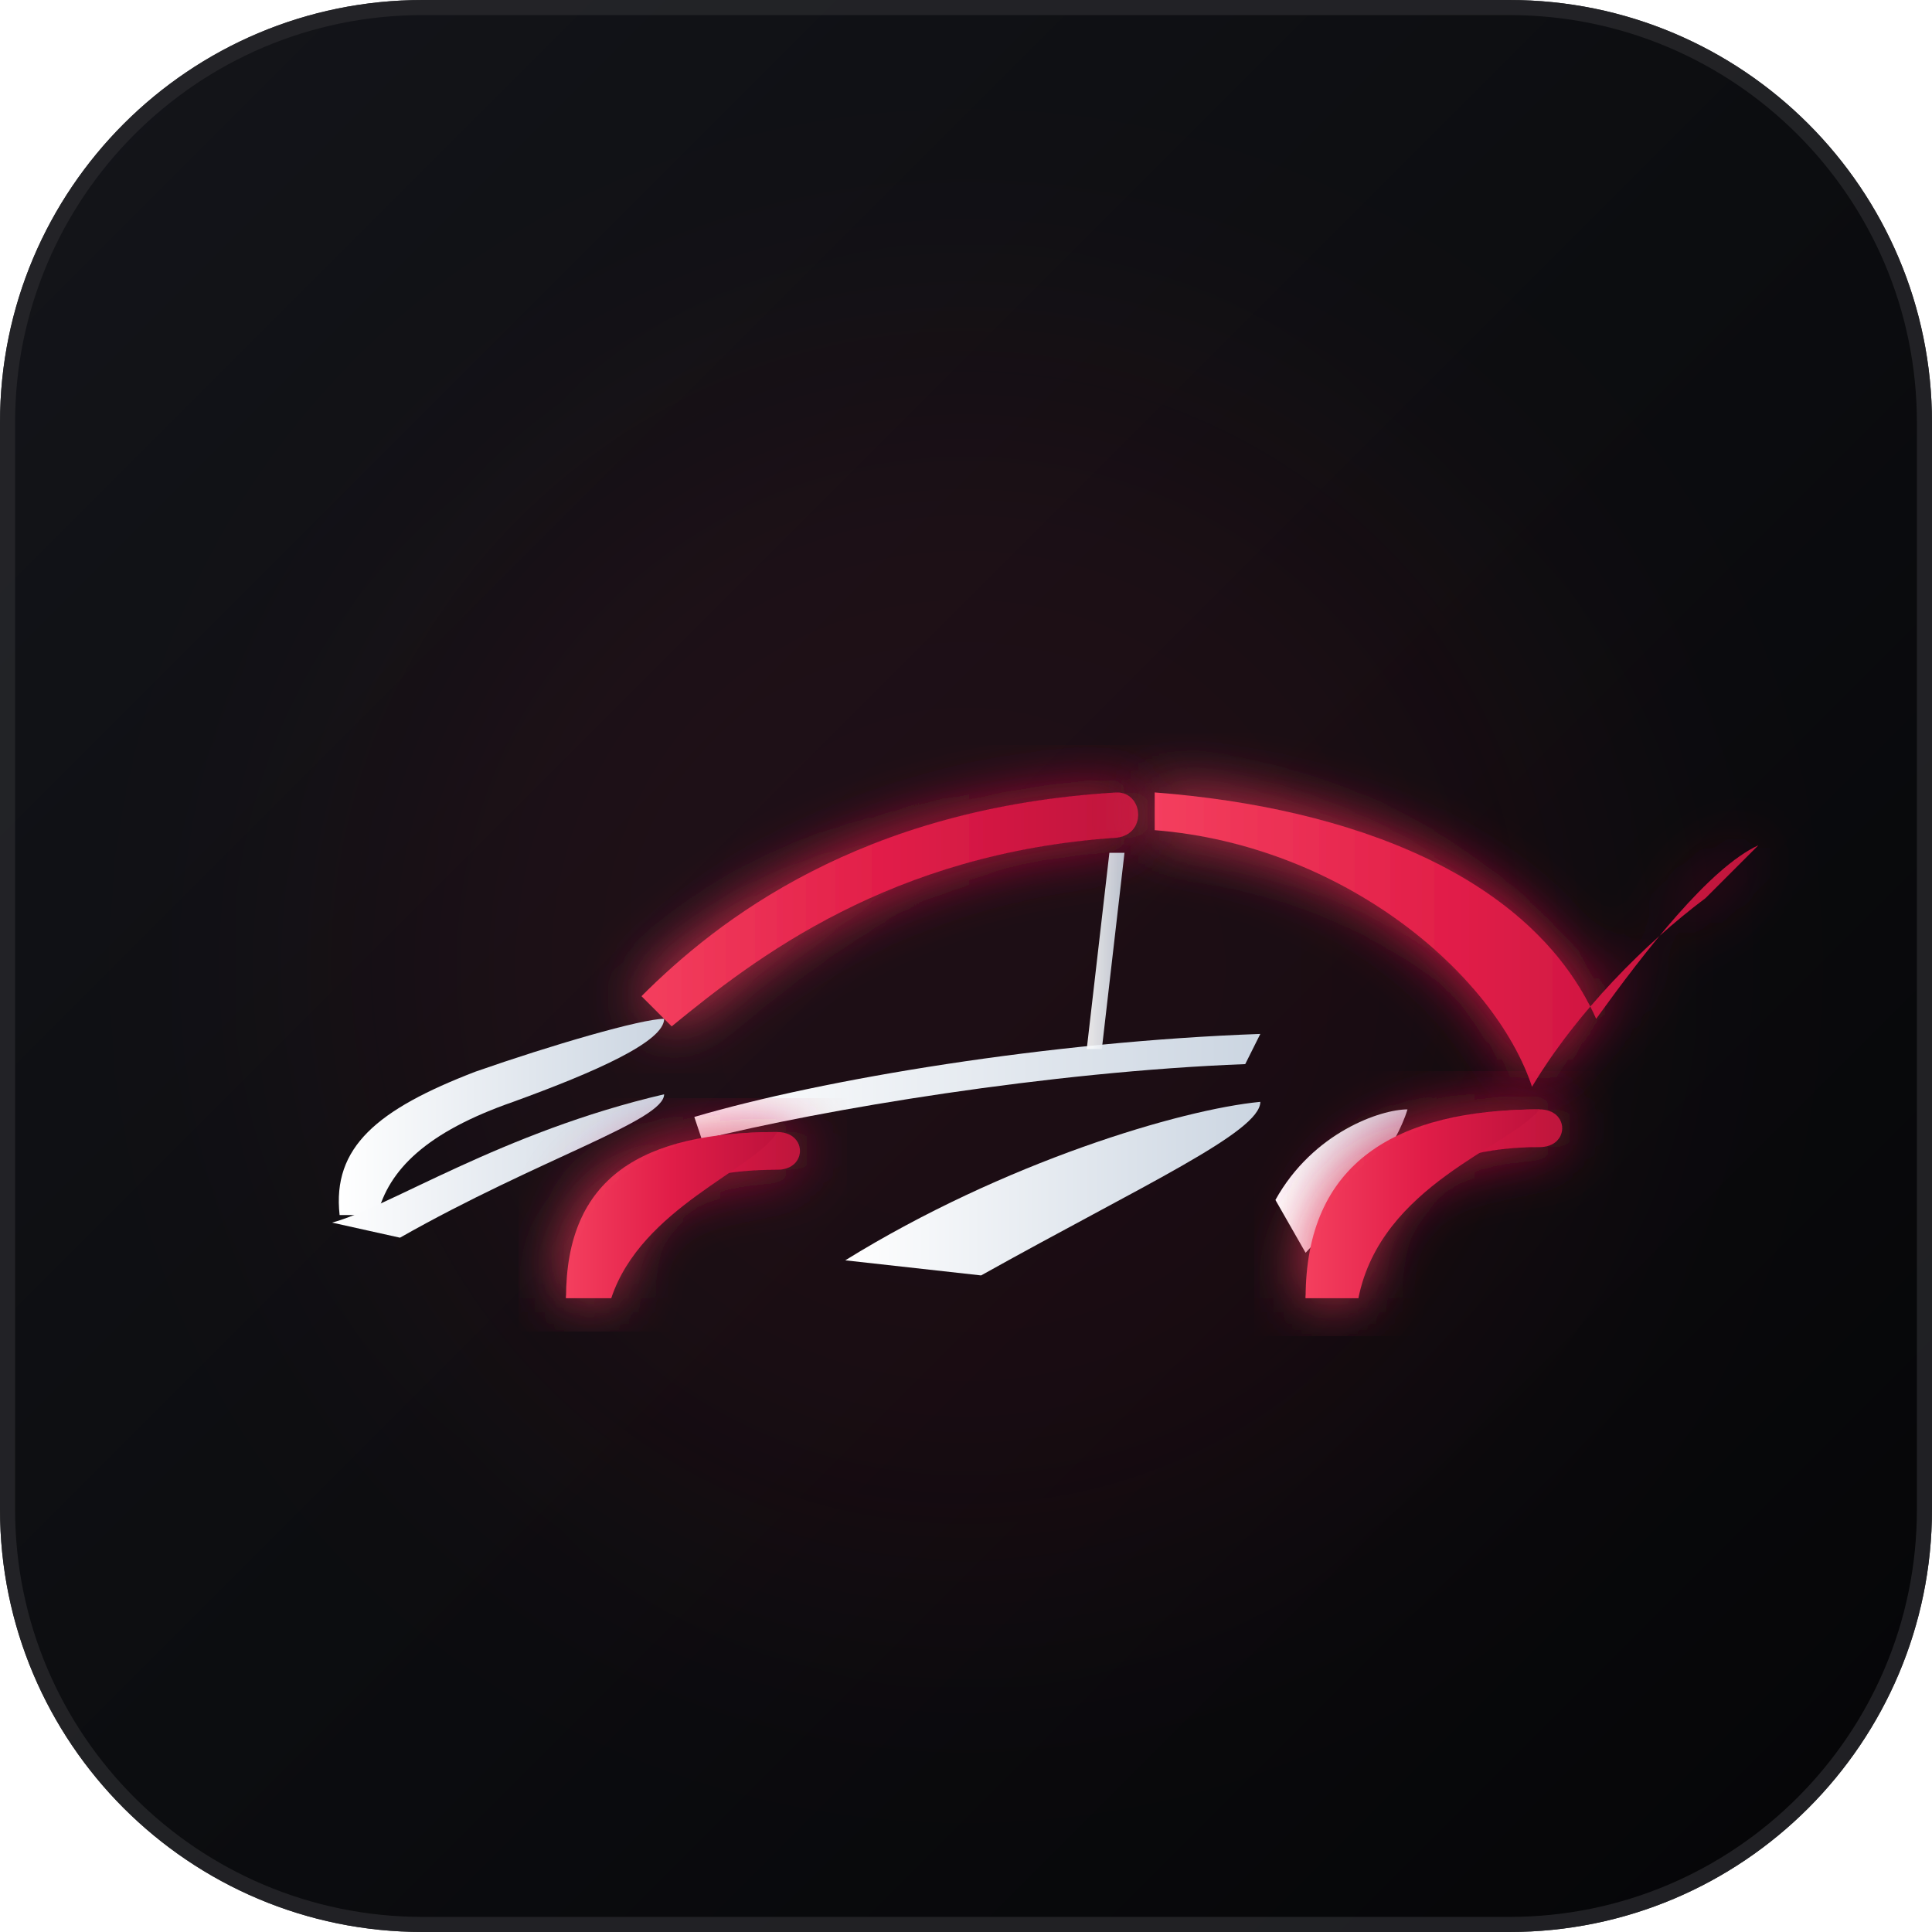
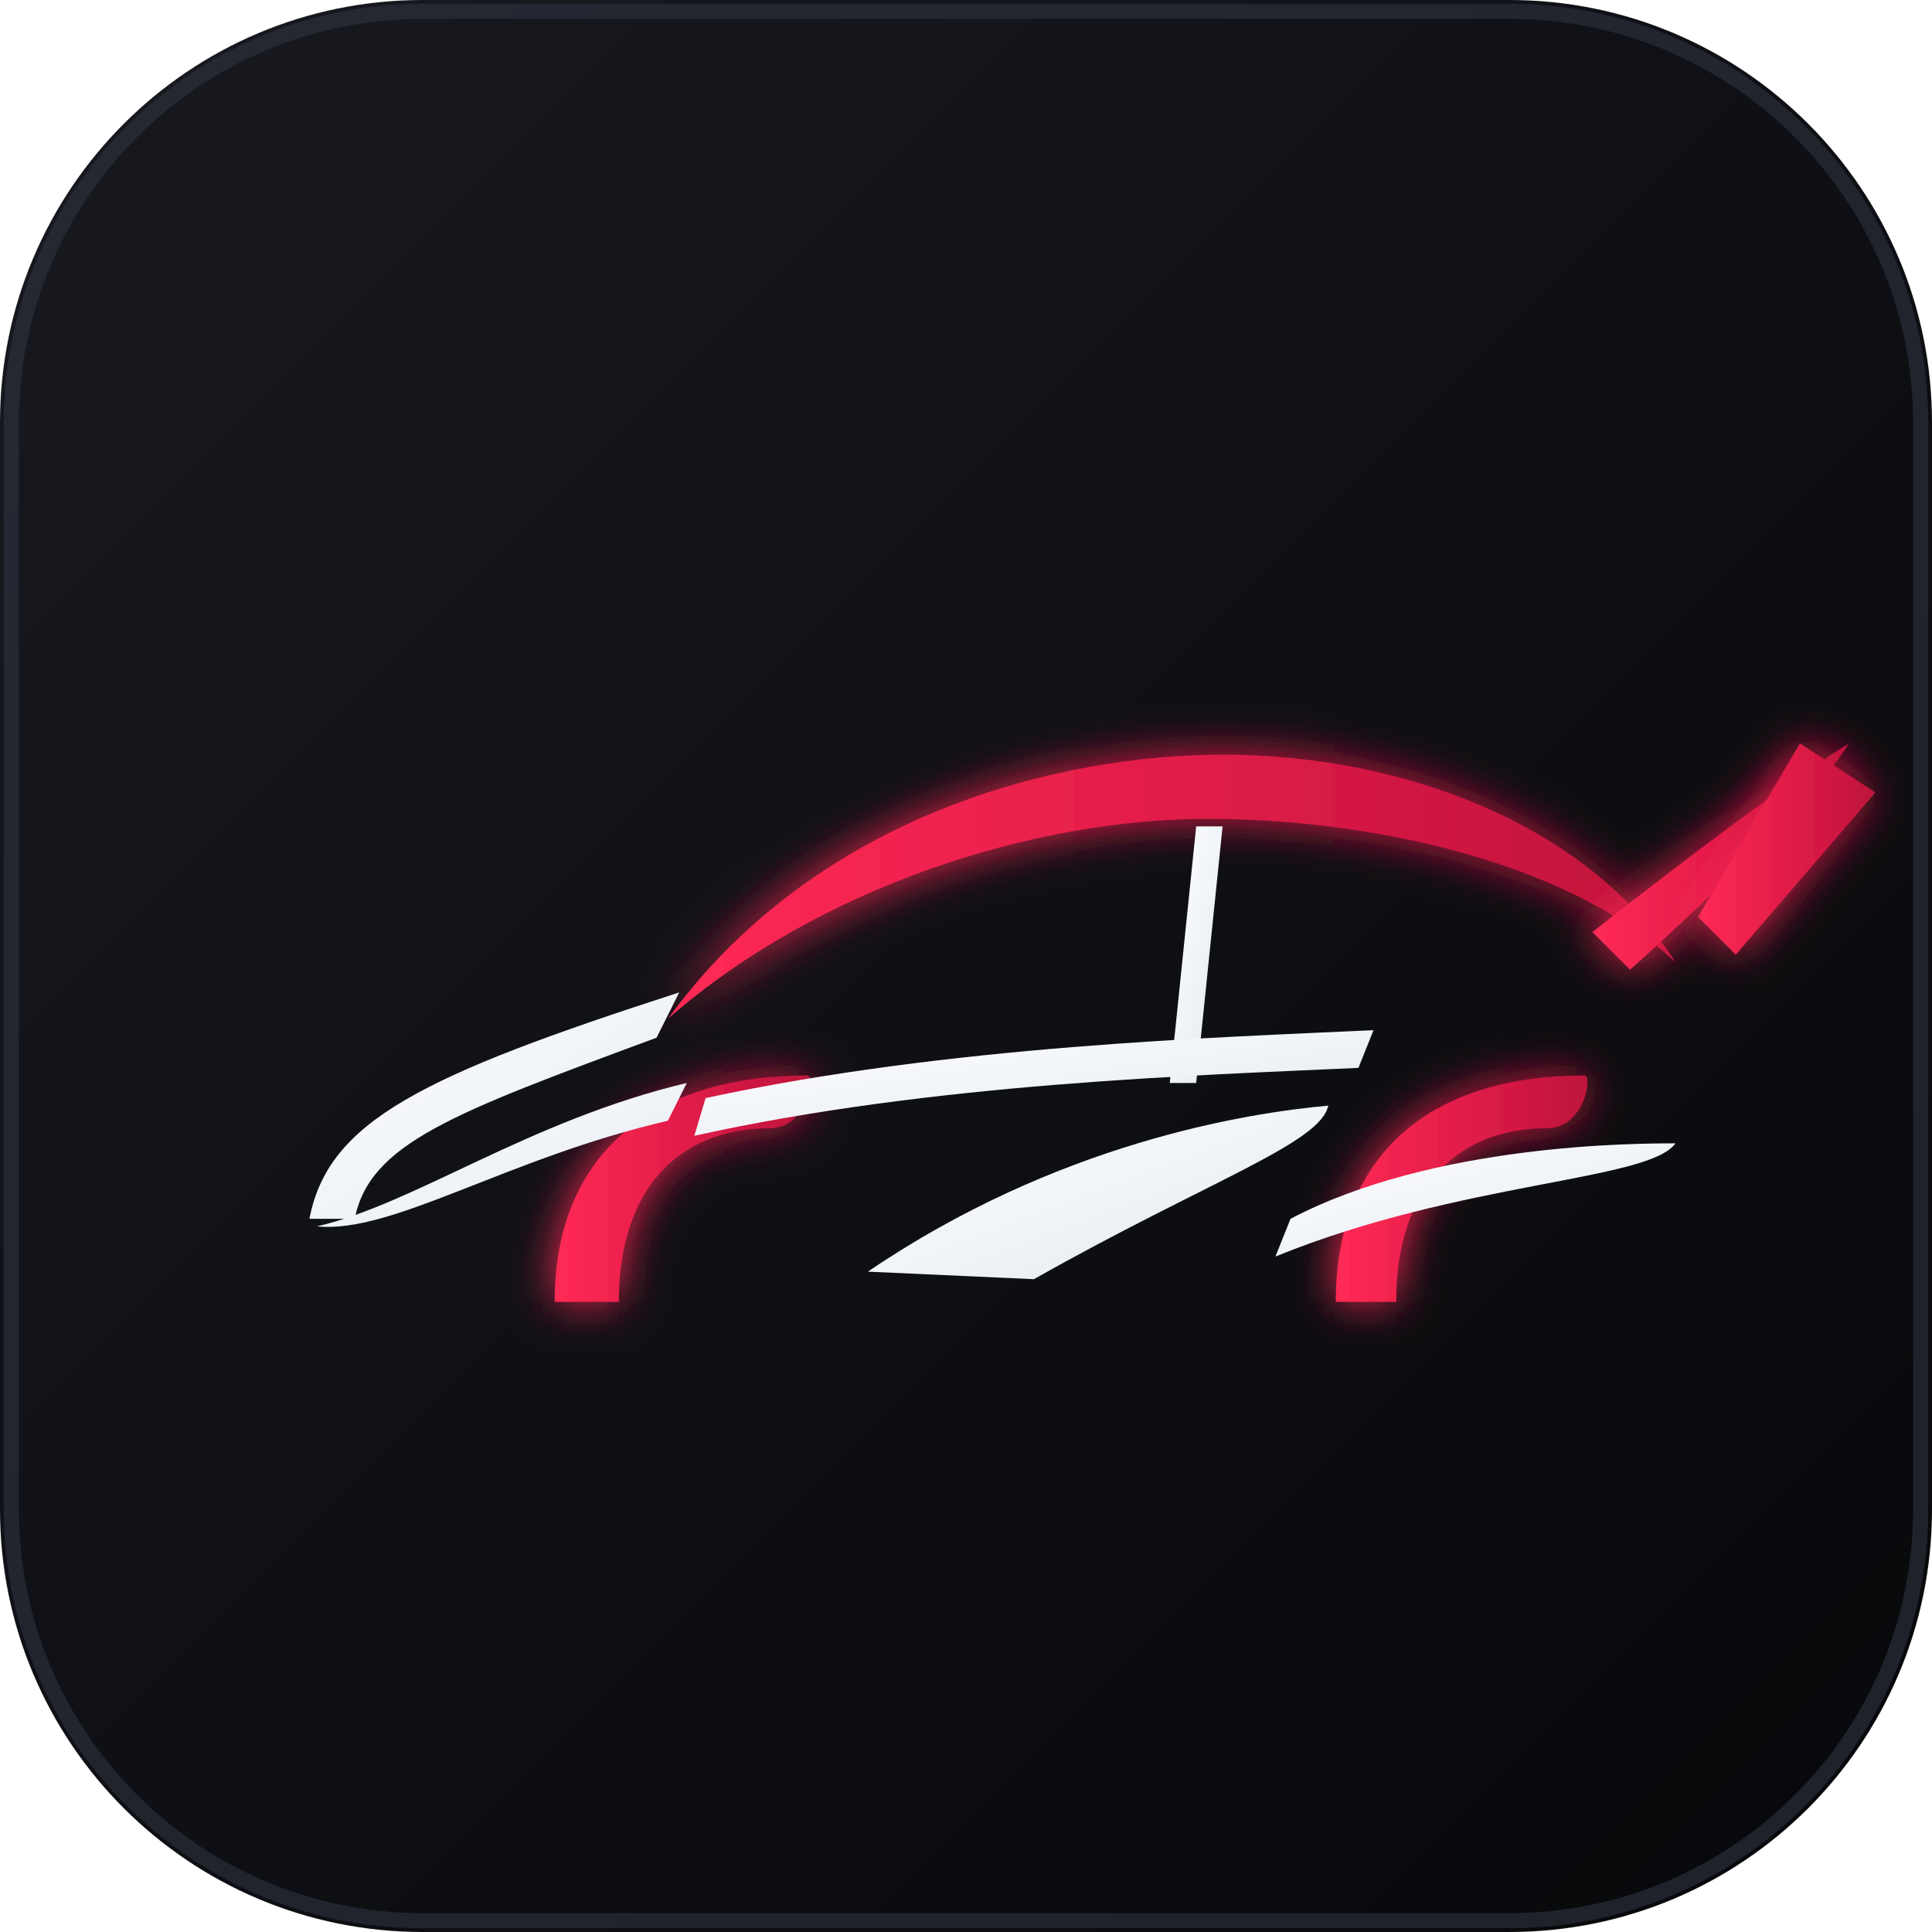
<svg xmlns="http://www.w3.org/2000/svg" viewBox="0 0 512 512" width="512" height="512">
  <defs>
    <linearGradient id="bgGrad" x1="0%" y1="0%" x2="100%" y2="100%">
-       <stop offset="0%" stop-color="#14151a" />
-       <stop offset="50%" stop-color="#0c0d10" />
-       <stop offset="100%" stop-color="#050507" />
+       <stop offset="0%" stop-color="#181a20" />
+       <stop offset="50%" stop-color="#0f1015" />
+       <stop offset="100%" stop-color="#07080a" />
    </linearGradient>
    <linearGradient id="redGrad" x1="0%" y1="0%" x2="100%" y2="0%">
-       <stop offset="0%" stop-color="#f43f5e" />
+       <stop offset="0%" stop-color="#ff2a55" />
      <stop offset="50%" stop-color="#e11d48" />
      <stop offset="100%" stop-color="#be123c" />
    </linearGradient>
-     <linearGradient id="silverGrad" x1="0%" y1="0%" x2="100%" y2="0%">
+     <linearGradient id="whiteGrad" x1="0%" y1="0%" x2="100%" y2="100%">
      <stop offset="0%" stop-color="#ffffff" />
-       <stop offset="100%" stop-color="#cbd5e1" />
+       <stop offset="100%" stop-color="#e2e8f0" />
    </linearGradient>
-     <filter id="redGlow" x="-20%" y="-20%" width="140%" height="140%">
-       <feGaussianBlur stdDeviation="8" result="blur" />
+     <filter id="glow" x="-20%" y="-20%" width="140%" height="140%">
+       <feGaussianBlur stdDeviation="6" result="blur" />
      <feComposite in="SourceGraphic" in2="blur" operator="over" />
    </filter>
  </defs>
-   <rect width="512" height="512" fill="url(#bgGrad)" rx="112" />
-   <rect x="2" y="2" width="508" height="508" fill="none" stroke="#27272a" stroke-width="4" rx="110" opacity="0.8" />
-   <circle cx="256" cy="256" r="160" fill="#e11d48" opacity="0.08" filter="blur(40px)" />
-   <g transform="translate(18, 32)">
-     <path d="M 152 232 C 172 212 210 182 278 178 C 285 178 286 189 278 190 C 218 194 182 222 160 240 Z" fill="url(#redGrad)" filter="url(#redGlow)" />
-     <path d="M 288 178 C 340 182 388 200 405 238 C 418 220 435 198 448 192 L 434 206 C 418 218 400 236 388 256 C 378 226 338 192 288 188 Z" fill="url(#redGrad)" filter="url(#redGlow)" />
-     <path d="M 72 290 C 70 272 82 262 108 252 C 128 245 152 238 158 238 C 158 244 140 252 118 260 C 95 268 85 278 82 290 Z" fill="url(#silverGrad)" />
-     <path d="M 70 292 C 85 288 115 268 158 258 C 158 265 125 275 88 296 Z" fill="url(#silverGrad)" />
-     <path d="M 166 264 C 200 254 260 244 316 242 L 312 250 C 260 252 200 262 168 270 Z" fill="url(#silverGrad)" />
-     <path d="M 276 194 L 270 246 L 274 246 L 280 194 Z" fill="url(#silverGrad)" opacity="0.9" />
-     <path d="M 206 302 C 248 276 295 262 316 260 C 316 268 285 282 242 306 Z" fill="url(#silverGrad)" />
-     <path d="M 320 286 C 330 268 348 262 355 262 C 352 272 342 285 328 300 Z" fill="url(#silverGrad)" />
-     <path d="M 132 312 C 132 280 152 268 188 268 C 196 268 196 278 188 278 C 160 278 144 288 144 312 Z" fill="url(#redGrad)" filter="url(#redGlow)" />
-     <path d="M 132 312 C 136 276 160 268 188 268 C 182 278 152 288 144 312 Z" fill="url(#redGrad)" />
-     <path d="M 328 312 C 328 276 352 262 390 262 C 398 262 398 272 390 272 C 362 272 342 284 342 312 Z" fill="url(#redGrad)" filter="url(#redGlow)" />
-     <path d="M 328 312 C 332 272 360 262 390 262 C 382 272 348 282 342 312 Z" fill="url(#redGrad)" />
+   <rect width="512" height="512" rx="112" fill="url(#bgGrad)" />
+   <rect x="3" y="3" width="506" height="506" rx="109" fill="none" stroke="#2e323e" stroke-width="4" opacity="0.6" />
+   <g transform="translate(32, 85)">
+     <path d="M 145 185 C 185 130 250 115 292 115 C 342 115 390 135 412 170 C 382 142 328 132 288 132 C 242 132 185 150 145 185 Z" fill="url(#redGrad)" filter="url(#glow)" />
+     <path d="M 390 162 C 418 140 445 120 458 112 C 452 122 430 145 400 172 Z" fill="url(#redGrad)" filter="url(#glow)" />
+     <path d="M 445 112 L 465 125 L 428 168 L 418 158 Z" fill="url(#redGrad)" filter="url(#glow)" />
+     <path d="M 115 260 C 115 220 142 200 182 200 C 184 200 182 214 172 214 C 148 214 132 230 132 260 Z" fill="url(#redGrad)" filter="url(#glow)" />
+     <path d="M 322 260 C 322 220 348 200 388 200 C 390 200 388 214 378 214 C 354 214 338 230 338 260 Z" fill="url(#redGrad)" filter="url(#glow)" />
+     <path d="M 50 238 C 55 212 80 200 148 178 L 142 190 C 88 210 66 218 62 238 Z" fill="url(#whiteGrad)" />
+     <path d="M 52 240 C 78 234 108 212 150 202 L 145 212 C 102 222 72 242 52 240 Z" fill="url(#whiteGrad)" />
+     <path d="M 285 134 L 278 202 L 285 202 L 292 134 Z" fill="url(#whiteGrad)" />
+     <path d="M 155 206 C 220 192 290 190 332 188 L 328 198 C 285 200 215 202 152 216 Z" fill="url(#whiteGrad)" />
+     <path d="M 198 252 C 248 218 298 210 320 208 C 318 218 288 228 242 254 Z" fill="url(#whiteGrad)" />
+     <path d="M 310 238 C 348 218 402 218 412 218 C 405 228 355 228 306 248 Z" fill="url(#whiteGrad)" />
  </g>
</svg>
